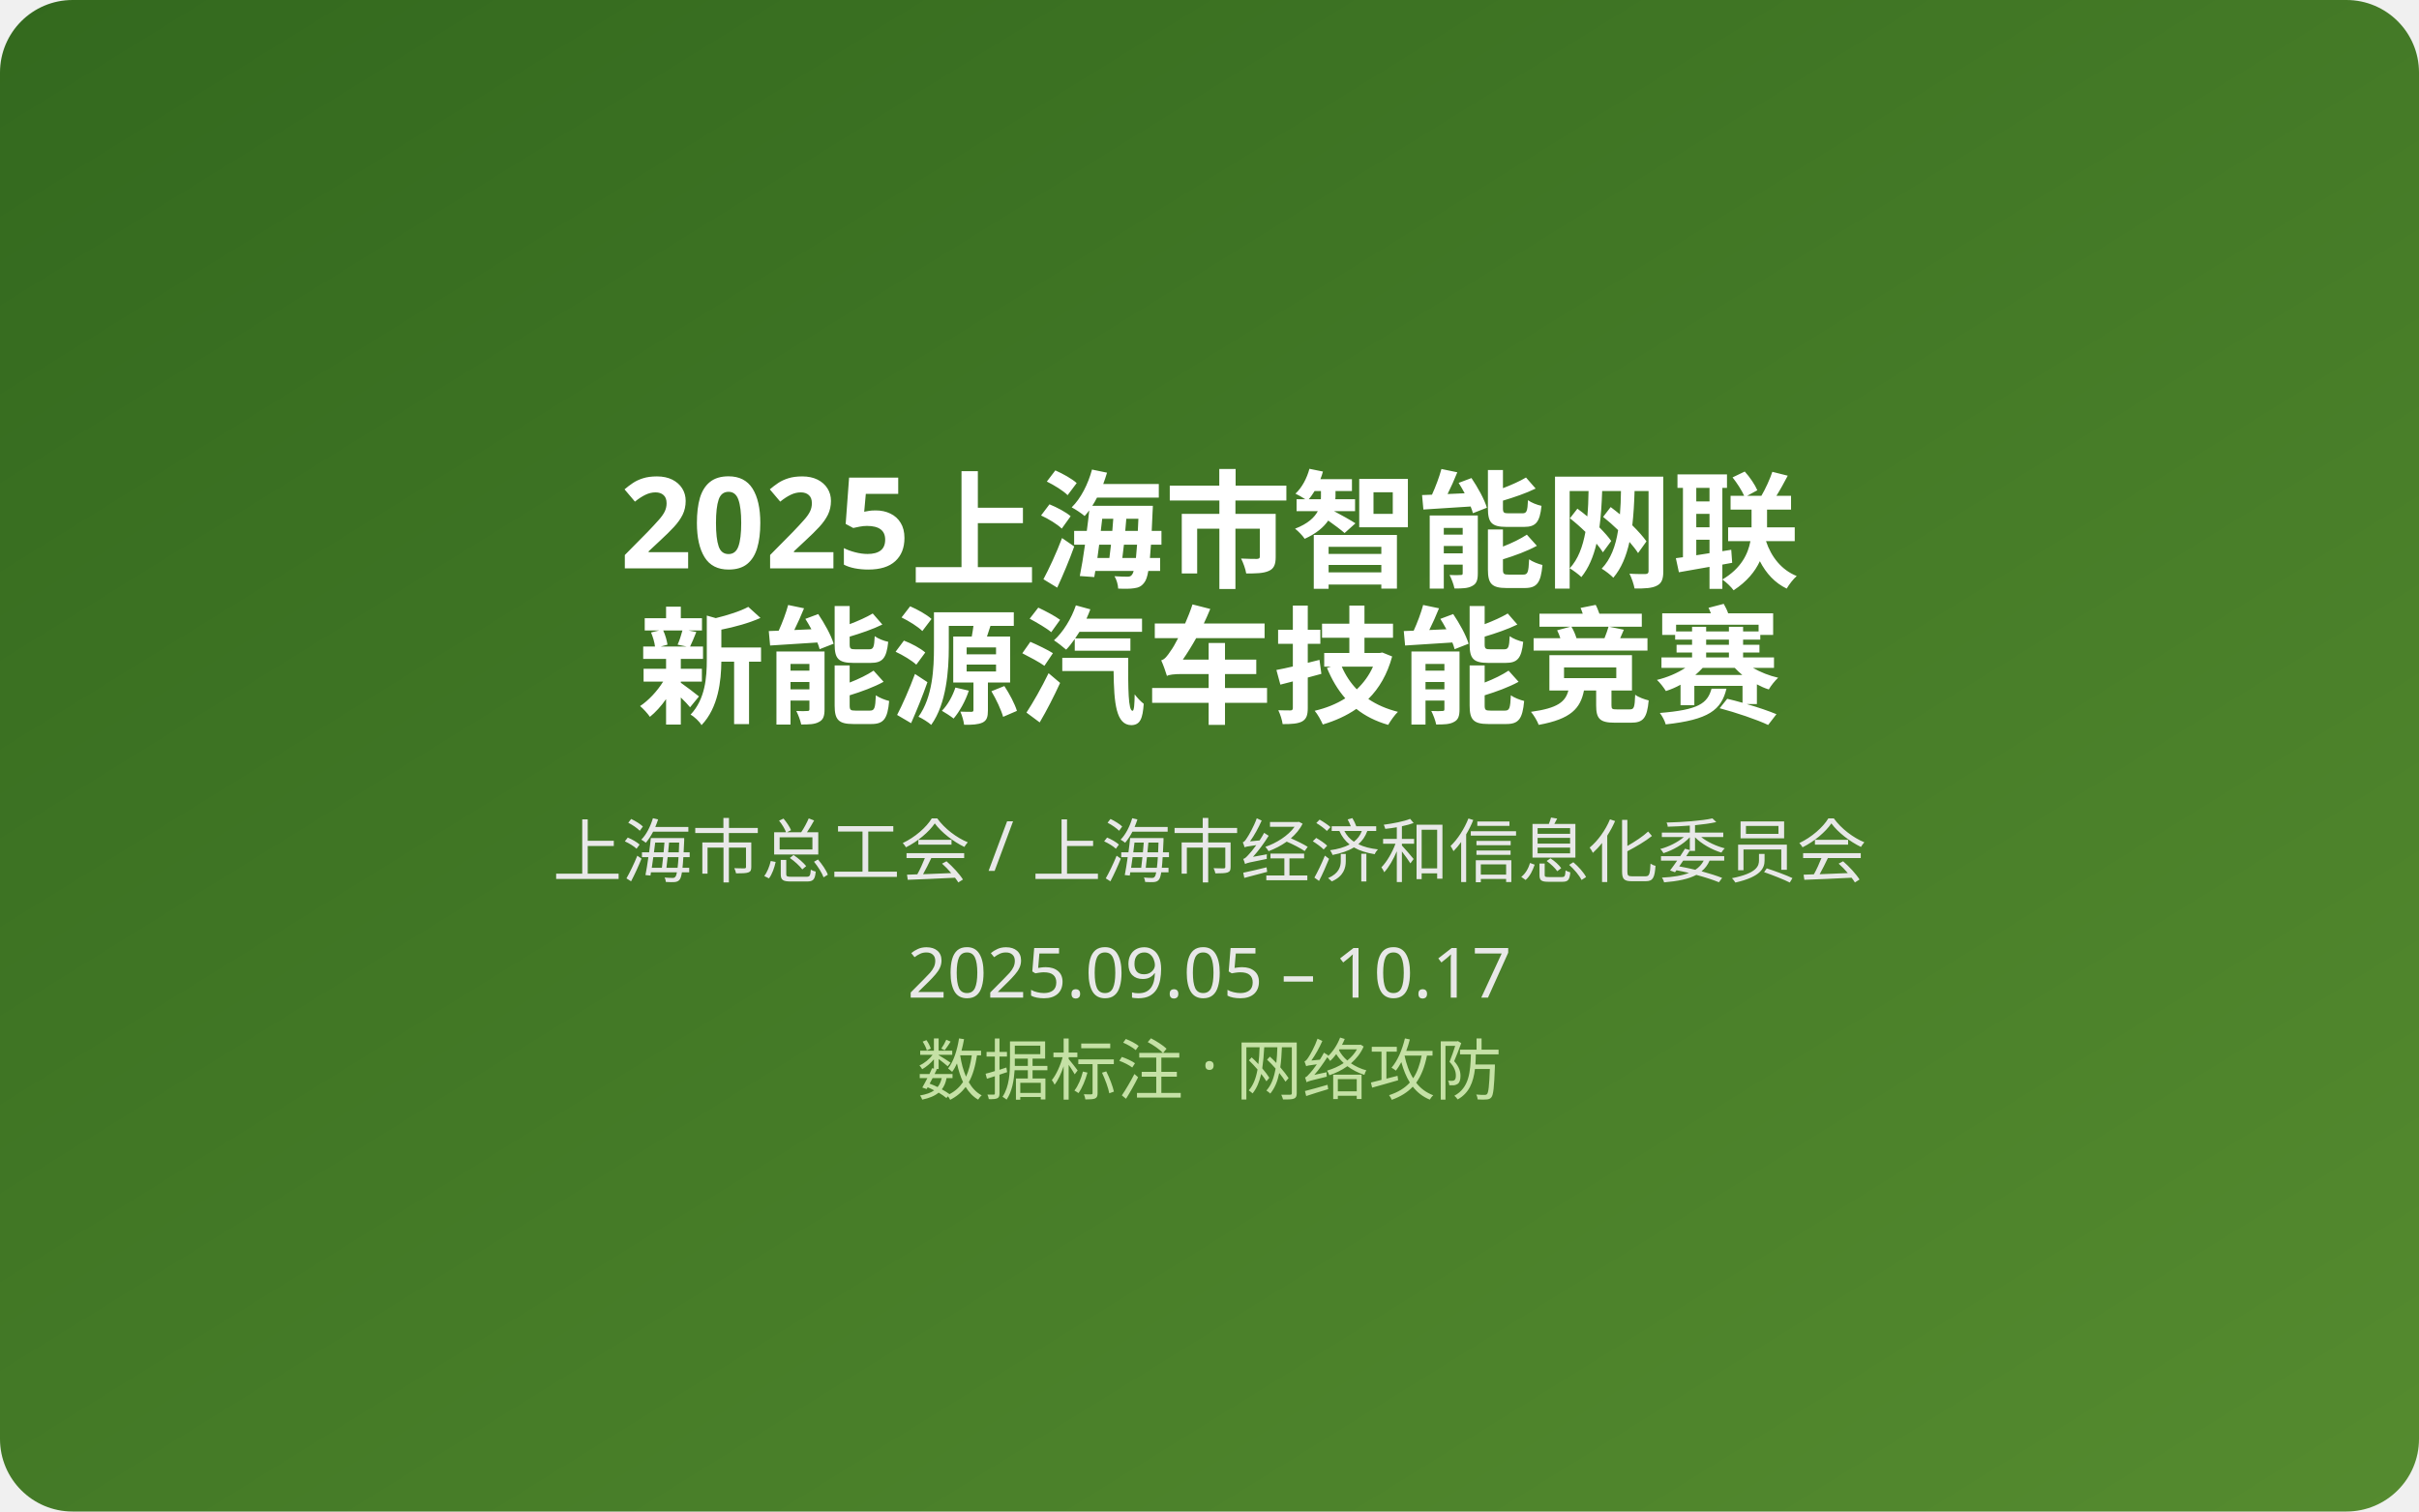
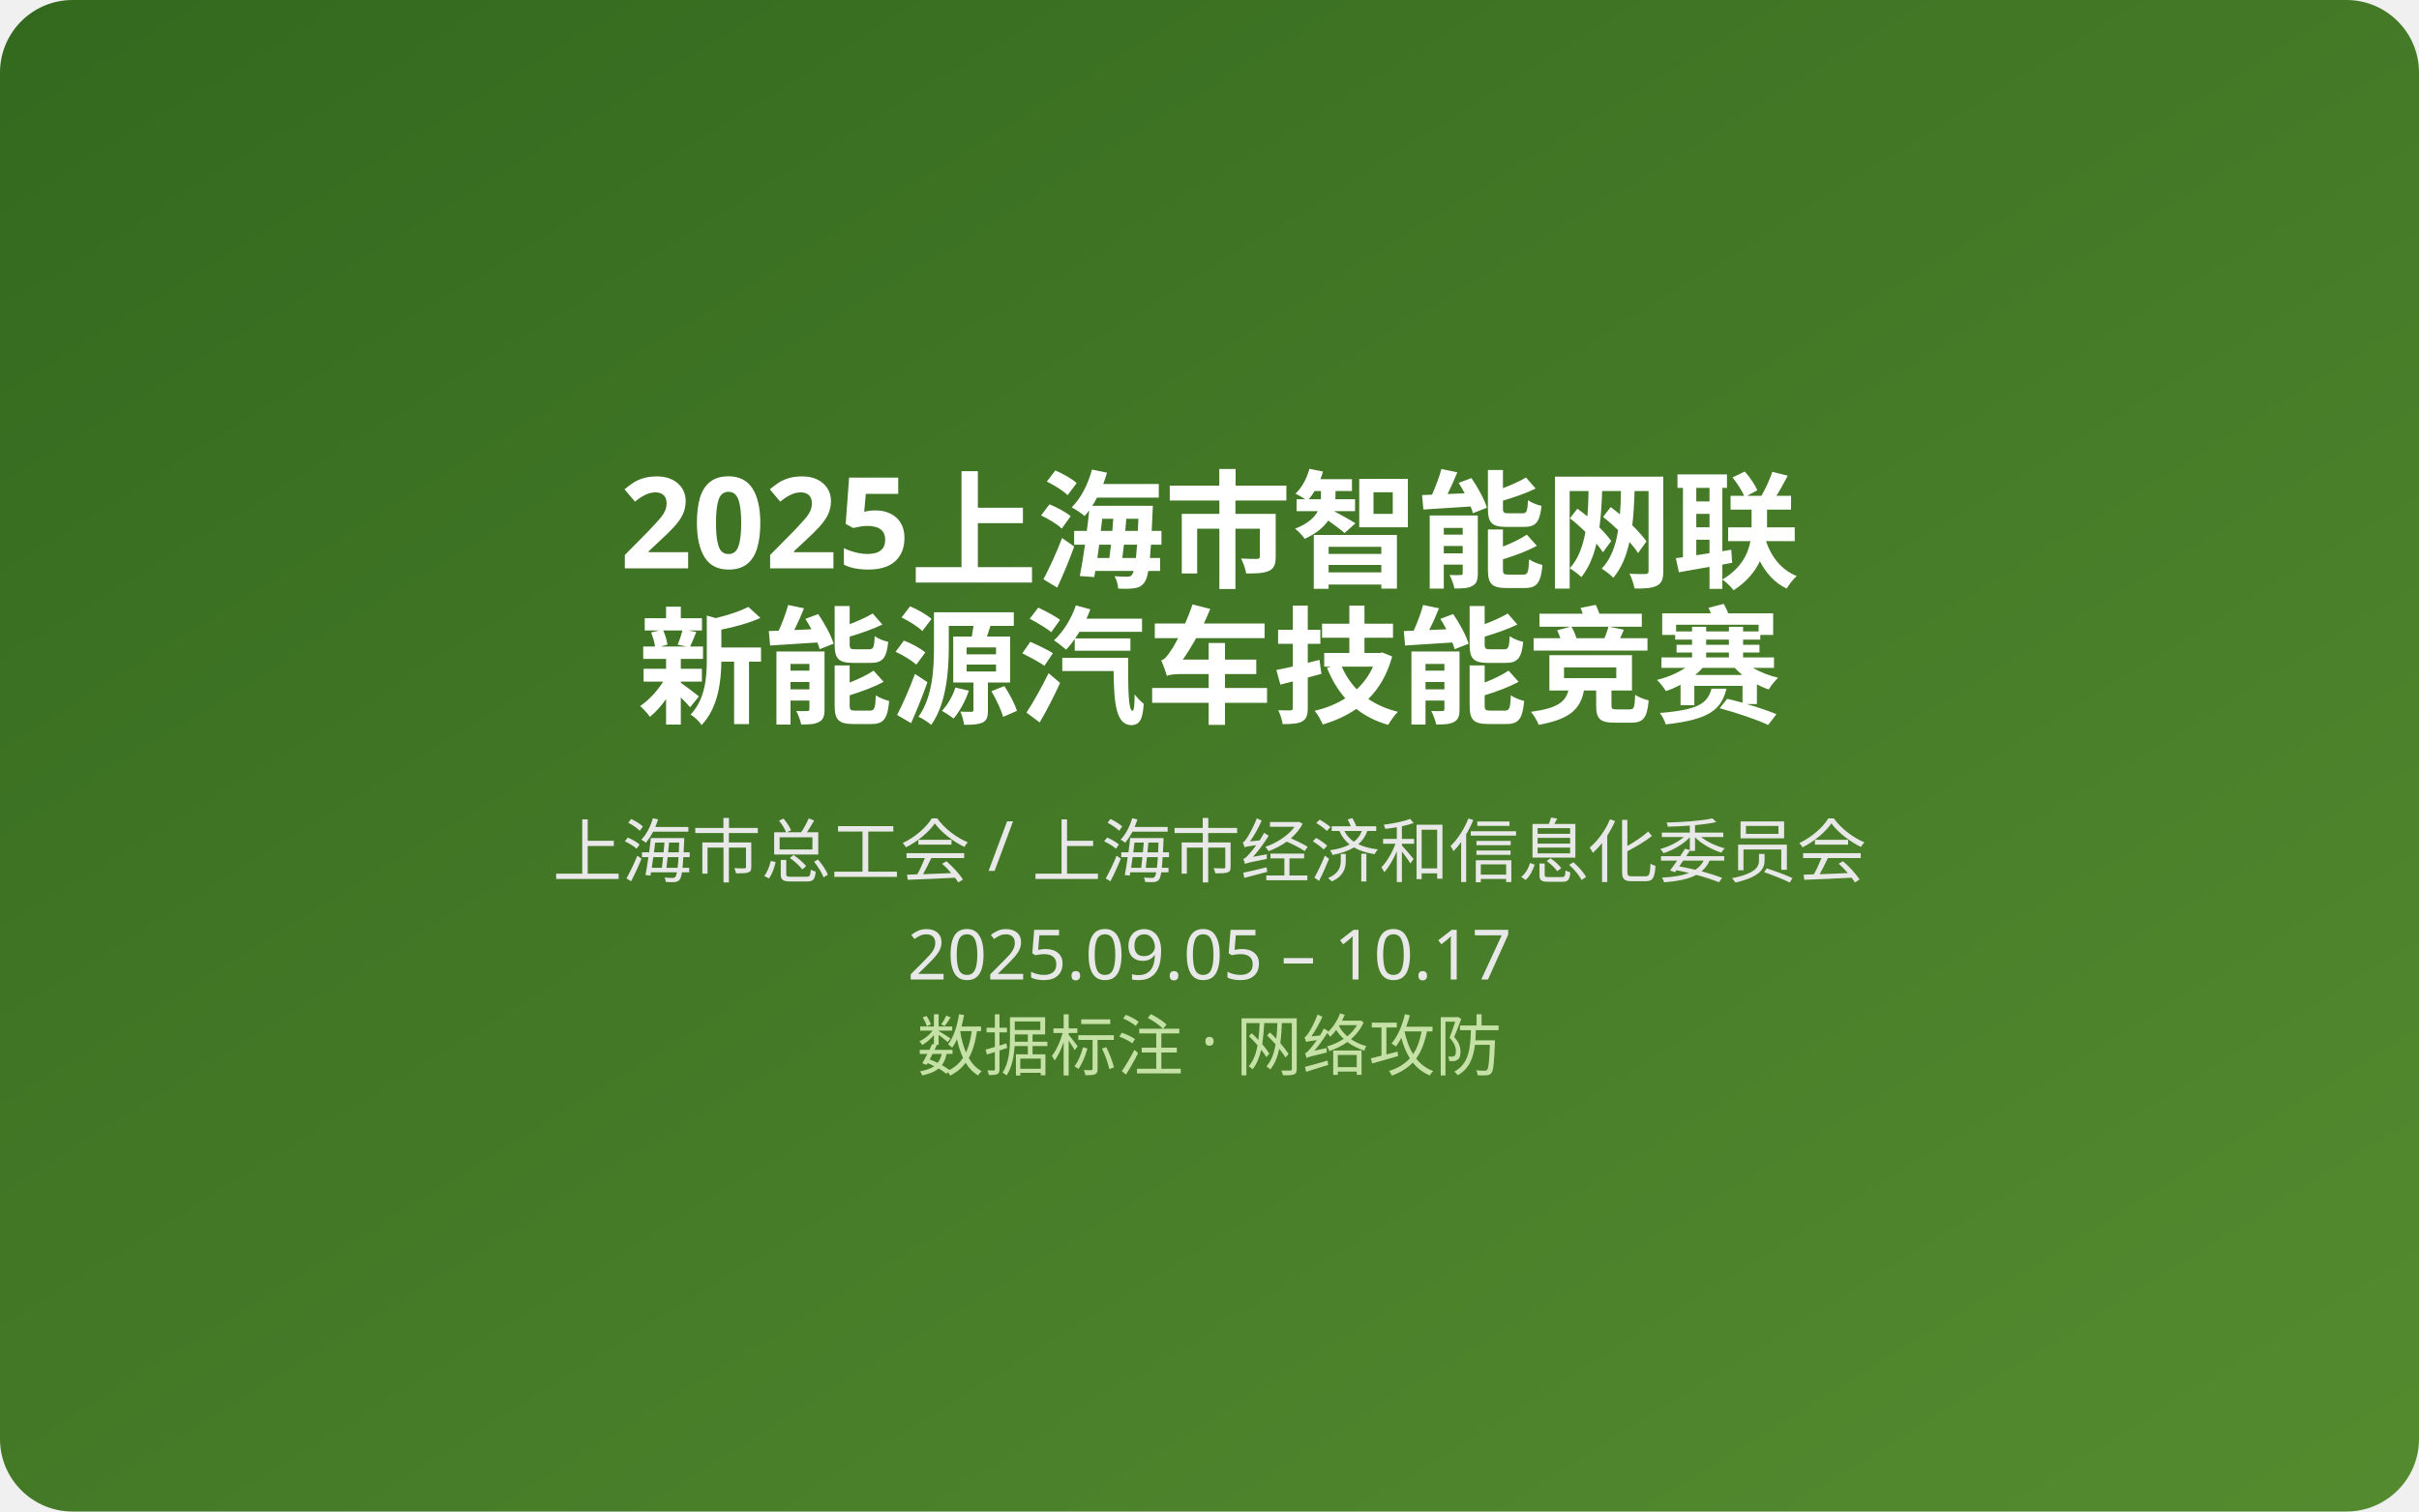
<svg xmlns="http://www.w3.org/2000/svg" width="400" height="250" viewBox="0 0 400 250">
  <defs>
    <linearGradient id="g" x1="0%" y1="0%" x2="100%" y2="100%">
      <stop offset="0%" style="stop-color:#33691e" />
      <stop offset="100%" style="stop-color:#558b2f" />
    </linearGradient>
  </defs>
  <rect width="400" height="250" fill="url(#g)" rx="12" />
  <text x="200" y="94" text-anchor="middle" fill="#ffffff" font-size="21" font-weight="bold" font-family="Microsoft YaHei,PingFang SC,sans-serif">2025上海市智能网联</text>
  <text x="200" y="118" text-anchor="middle" fill="#ffffff" font-size="21" font-weight="bold" font-family="Microsoft YaHei,PingFang SC,sans-serif">新能源汽车技能竞赛</text>
  <text x="200" y="145" text-anchor="middle" fill="#e8e8e8" font-size="11.5" font-family="Microsoft YaHei,PingFang SC,sans-serif">上海市总工会 / 上海市经济和信息化委员会</text>
-   <text x="200" y="165" text-anchor="middle" fill="#e8e8e8" font-size="11.5" font-family="Microsoft YaHei,PingFang SC,sans-serif">2025.09.05 – 10.17</text>
-   <text x="200" y="181" text-anchor="middle" fill="#c5e1a5" font-size="11" font-family="Microsoft YaHei,PingFang SC,sans-serif">数据标注 · 网络攻防</text>
+   <text x="200" y="162" text-anchor="middle" fill="#e8e8e8" font-size="11.5" font-family="Microsoft YaHei,PingFang SC,sans-serif">2025.09.05 – 10.17</text>
+   <text x="200" y="177" text-anchor="middle" fill="#c5e1a5" font-size="11" font-family="Microsoft YaHei,PingFang SC,sans-serif">数据标注 · 网络攻防</text>
</svg>
